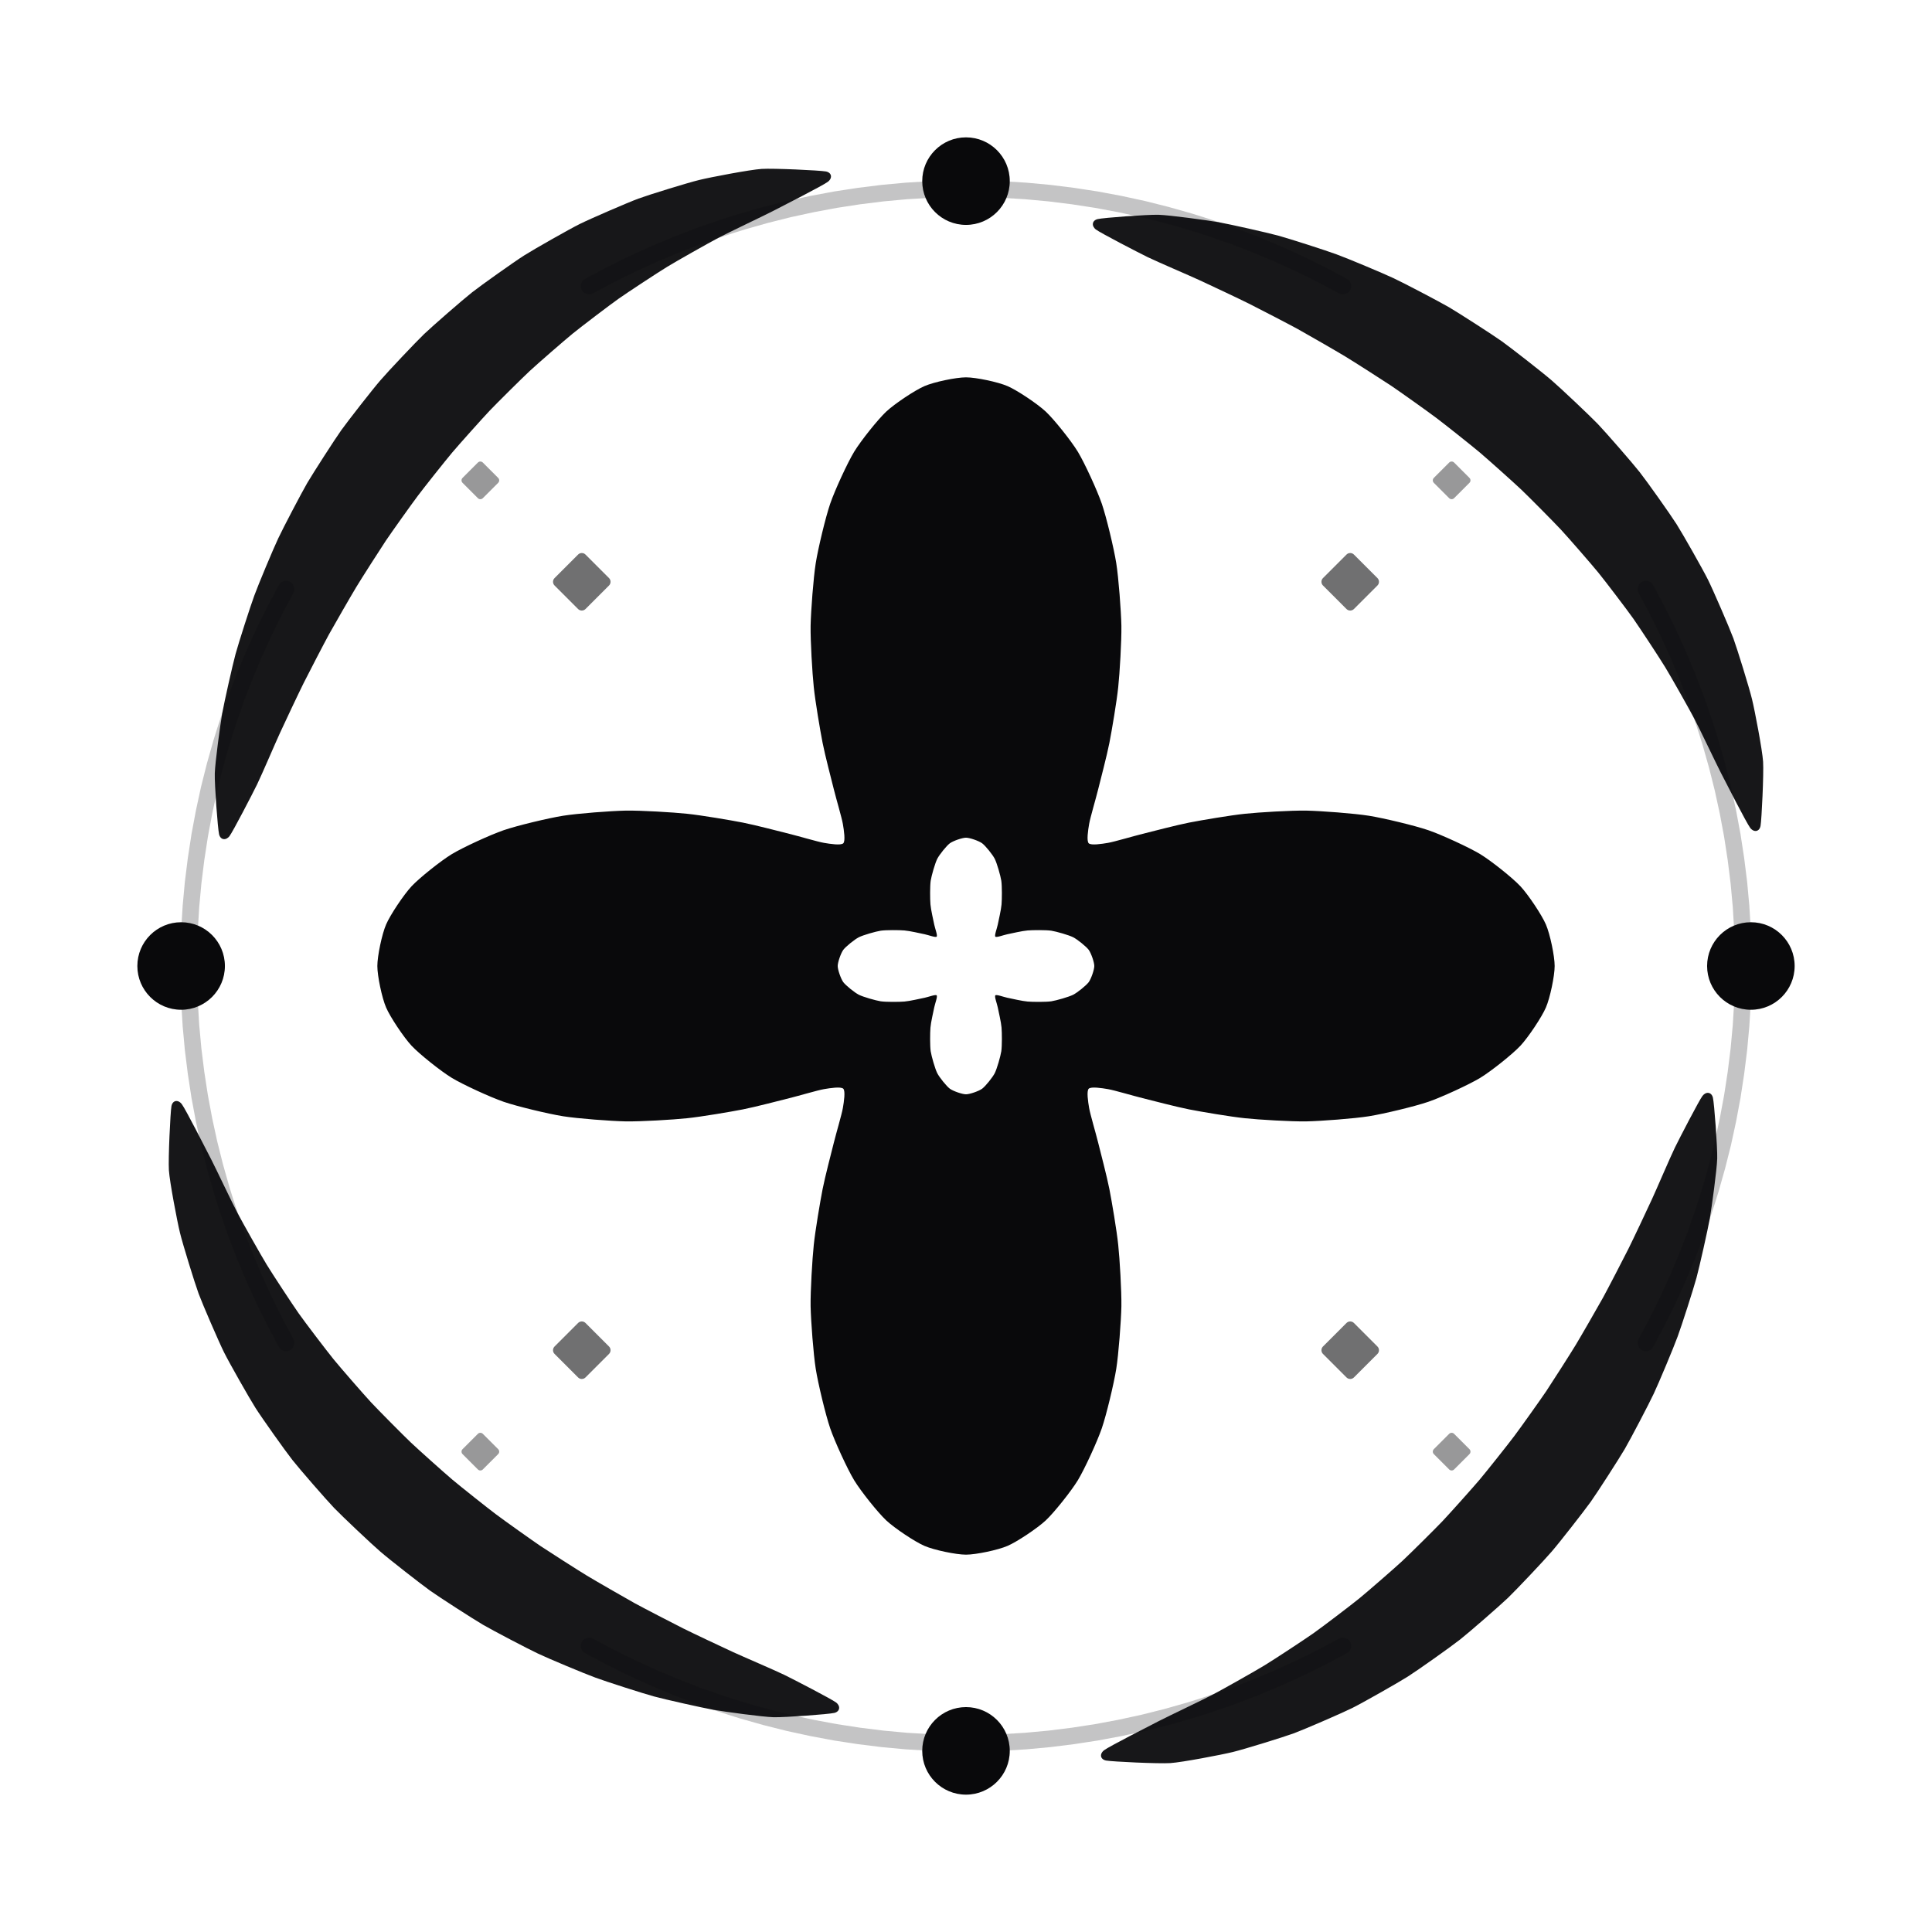
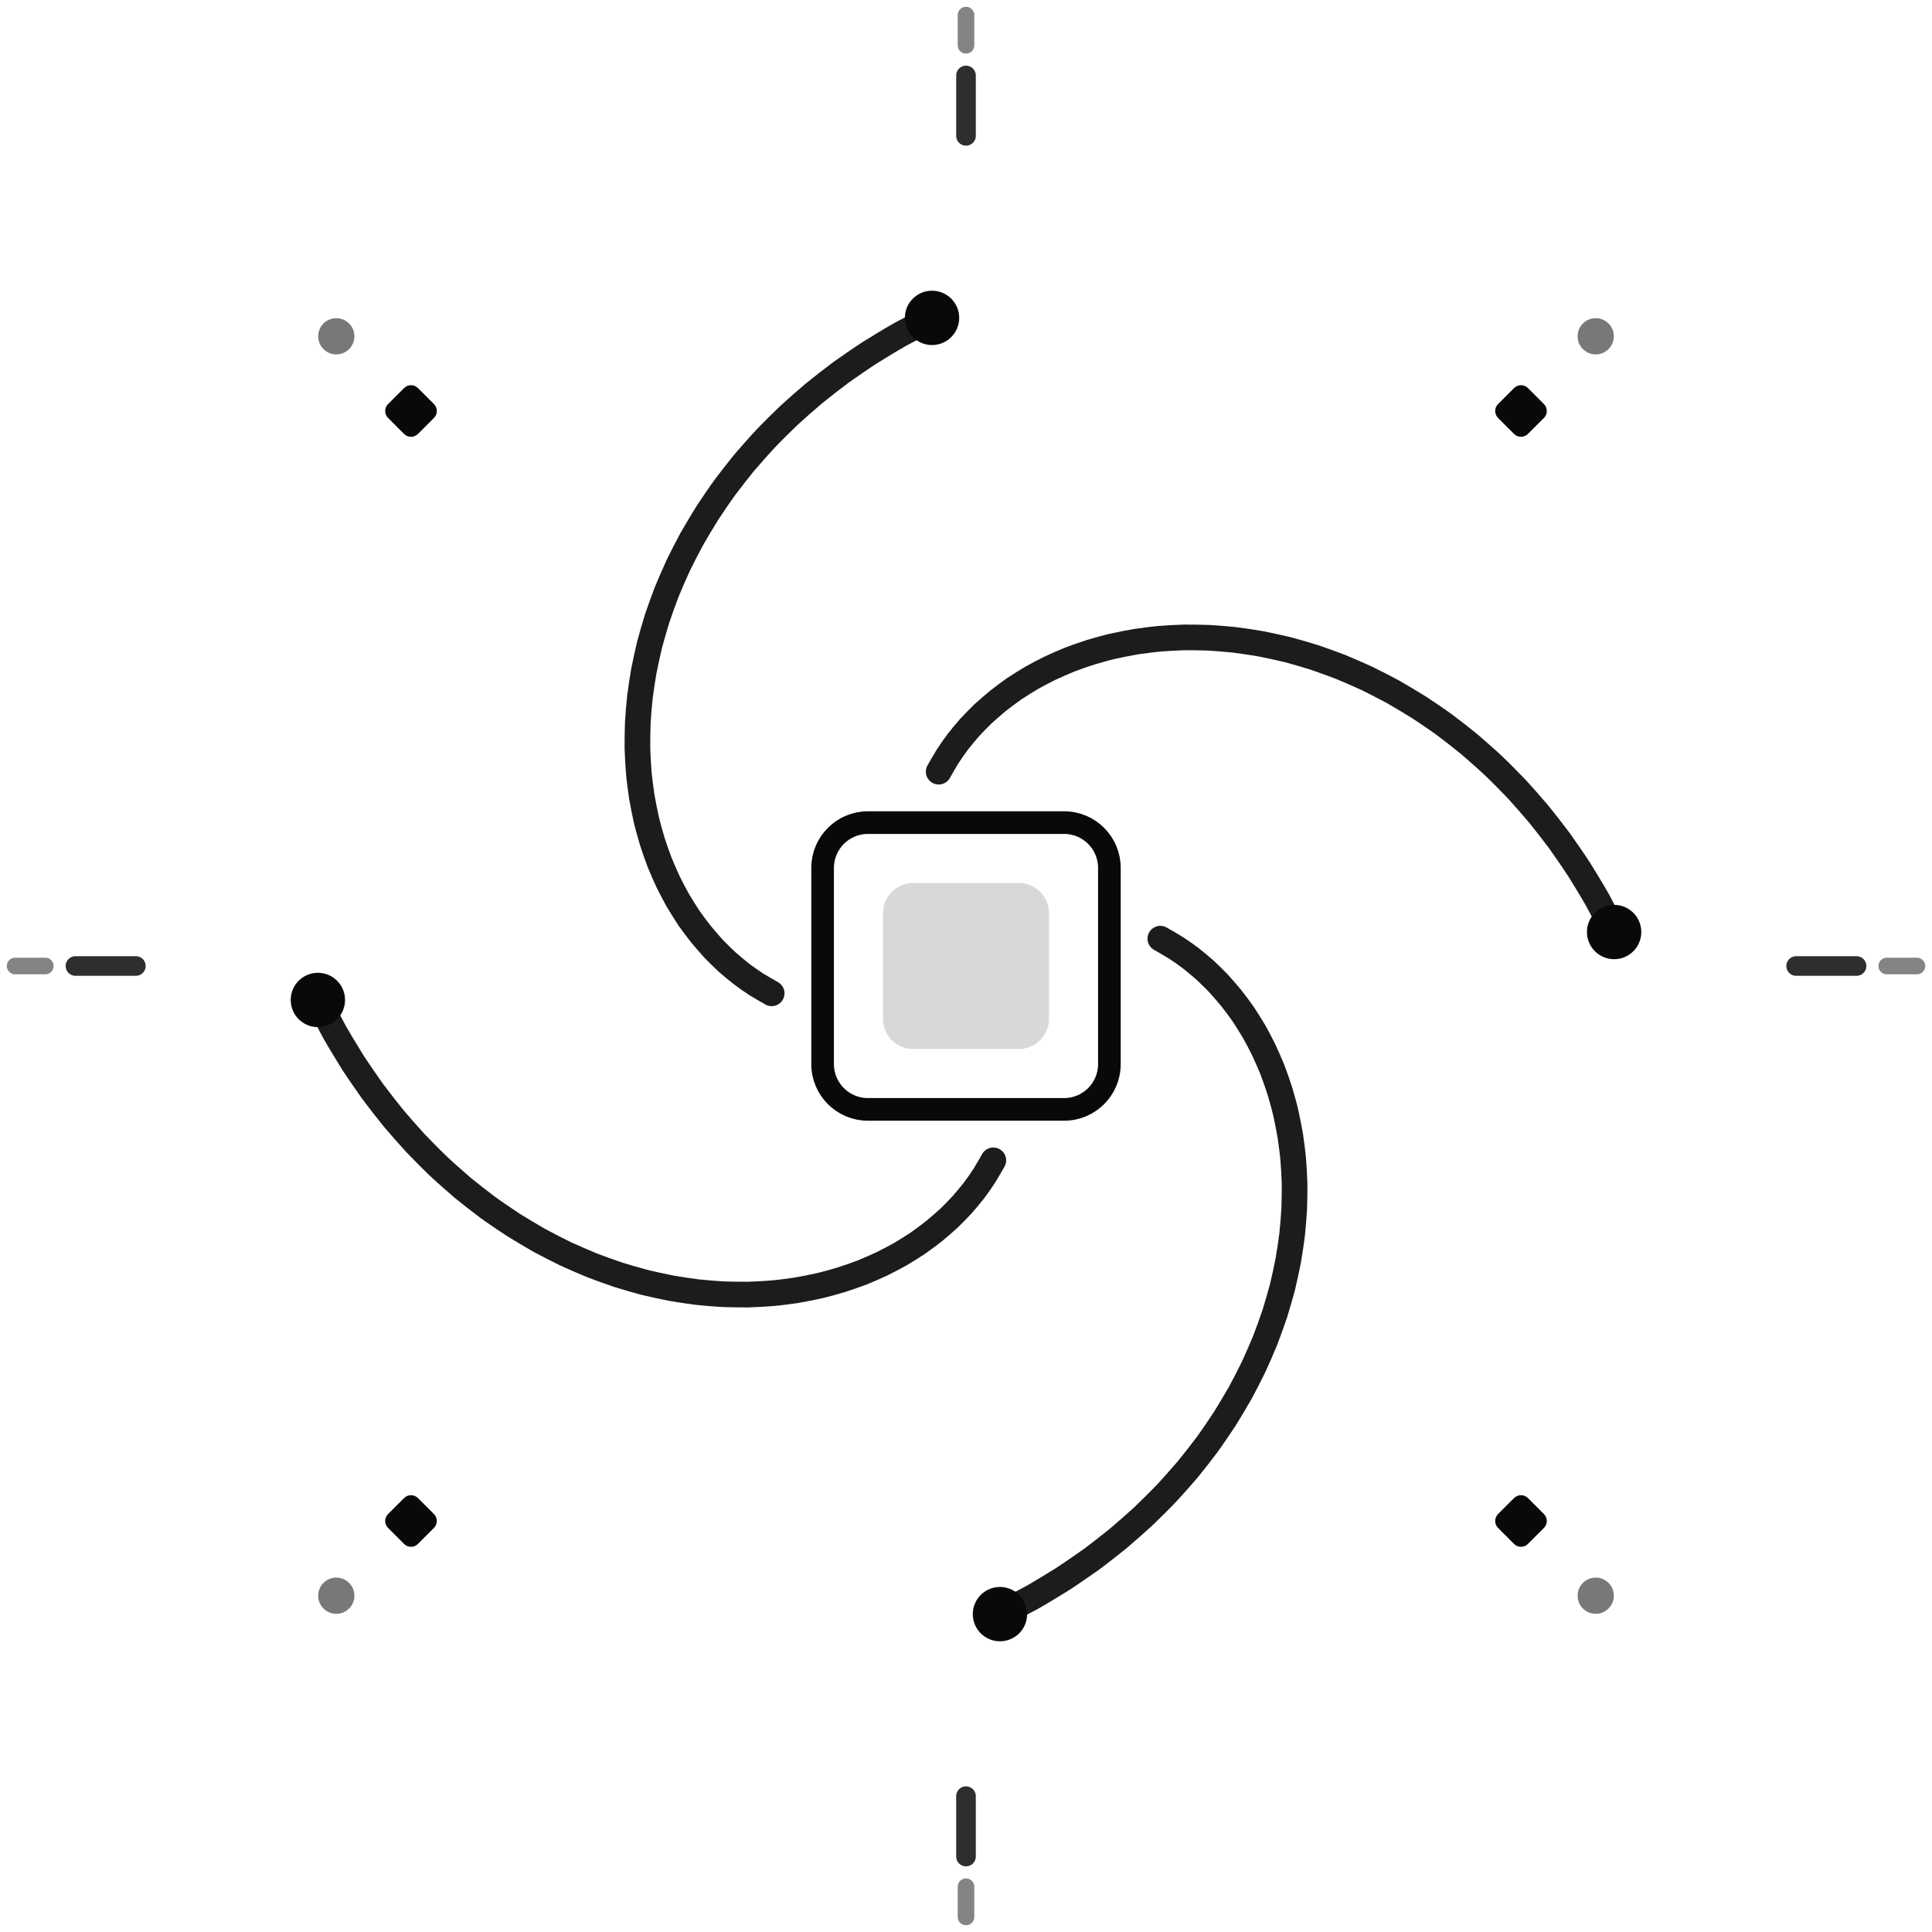
- <svg xmlns="http://www.w3.org/2000/svg" viewBox="0 0 256 256" role="img" aria-label="Kooix 空衍 logo">
+ <svg xmlns="http://www.w3.org/2000/svg" viewBox="0 0 256 256" role="img" aria-label="Kooix Gate · 空衍 logo">
  <style>
    .mark { color: #09090b; }
    @media (prefers-color-scheme: dark) { .mark { color: #fafafa; } }
  </style>
  <g class="mark">
-     <g fill="currentColor" fill-rule="evenodd">
-       <path d="M128 50 C129.32 50 132.23 50.61 133.5 51.16 C134.76 51.7 137.44 53.49 138.56 54.53 C139.68 55.58 141.93 58.4 142.82 59.86 C143.71 61.33 145.38 64.96 145.99 66.73 C146.6 68.5 147.6 72.67 147.91 74.62 C148.22 76.56 148.55 80.95 148.59 82.92 C148.62 84.9 148.37 89.19 148.17 91.05 C147.98 92.91 147.32 96.81 147 98.44 C146.68 100.07 145.83 103.32 145.51 104.6 C145.19 105.89 144.47 108.31 144.32 109.16 C144.17 110.02 143.96 111.43 144.26 111.74 C144.57 112.04 145.98 111.83 146.84 111.68 C147.69 111.53 150.11 110.81 151.4 110.49 C152.68 110.17 155.93 109.32 157.56 109 C159.19 108.68 163.09 108.02 164.95 107.83 C166.81 107.63 171.1 107.38 173.08 107.41 C175.05 107.45 179.44 107.78 181.38 108.09 C183.33 108.4 187.5 109.4 189.27 110.01 C191.04 110.62 194.67 112.29 196.14 113.18 C197.6 114.07 200.42 116.32 201.47 117.44 C202.51 118.56 204.3 121.24 204.84 122.5 C205.39 123.77 206 126.68 206 128 C206 129.32 205.39 132.23 204.84 133.5 C204.3 134.76 202.51 137.44 201.47 138.56 C200.42 139.68 197.6 141.93 196.14 142.82 C194.67 143.71 191.04 145.38 189.27 145.99 C187.5 146.6 183.33 147.6 181.38 147.91 C179.44 148.22 175.05 148.55 173.08 148.59 C171.1 148.62 166.81 148.37 164.95 148.17 C163.09 147.98 159.19 147.32 157.56 147 C155.93 146.68 152.68 145.83 151.4 145.51 C150.11 145.19 147.69 144.47 146.84 144.32 C145.98 144.17 144.57 143.96 144.26 144.26 C143.96 144.57 144.17 145.98 144.32 146.84 C144.47 147.69 145.19 150.11 145.51 151.4 C145.83 152.68 146.68 155.93 147 157.56 C147.32 159.19 147.98 163.09 148.17 164.95 C148.37 166.81 148.62 171.1 148.59 173.08 C148.55 175.05 148.22 179.44 147.91 181.38 C147.6 183.33 146.6 187.5 145.99 189.27 C145.38 191.04 143.71 194.67 142.82 196.14 C141.93 197.6 139.68 200.42 138.56 201.47 C137.44 202.51 134.76 204.3 133.5 204.84 C132.23 205.39 129.32 206 128 206 C126.68 206 123.77 205.39 122.5 204.84 C121.24 204.3 118.56 202.51 117.44 201.47 C116.32 200.42 114.07 197.6 113.18 196.14 C112.29 194.67 110.62 191.04 110.01 189.27 C109.4 187.5 108.4 183.33 108.09 181.38 C107.78 179.44 107.45 175.05 107.41 173.08 C107.38 171.1 107.63 166.81 107.83 164.95 C108.02 163.09 108.68 159.19 109 157.56 C109.32 155.93 110.17 152.68 110.49 151.4 C110.81 150.11 111.53 147.69 111.68 146.84 C111.83 145.98 112.04 144.57 111.74 144.26 C111.43 143.96 110.02 144.17 109.16 144.32 C108.31 144.47 105.89 145.19 104.6 145.51 C103.32 145.83 100.07 146.68 98.44 147 C96.81 147.32 92.91 147.98 91.05 148.17 C89.19 148.37 84.9 148.62 82.92 148.59 C80.95 148.55 76.56 148.22 74.62 147.91 C72.67 147.6 68.5 146.6 66.73 145.99 C64.96 145.38 61.33 143.71 59.86 142.82 C58.4 141.93 55.58 139.68 54.53 138.56 C53.49 137.44 51.7 134.76 51.16 133.5 C50.61 132.23 50 129.32 50 128 C50 126.68 50.61 123.77 51.16 122.5 C51.7 121.24 53.49 118.56 54.53 117.44 C55.58 116.32 58.4 114.07 59.86 113.18 C61.33 112.29 64.96 110.62 66.73 110.01 C68.5 109.4 72.67 108.4 74.62 108.09 C76.56 107.78 80.95 107.45 82.92 107.41 C84.9 107.38 89.19 107.63 91.05 107.83 C92.91 108.02 96.81 108.68 98.44 109 C100.07 109.32 103.32 110.17 104.6 110.49 C105.89 110.81 108.31 111.53 109.16 111.68 C110.02 111.83 111.43 112.04 111.74 111.74 C112.04 111.43 111.83 110.02 111.68 109.16 C111.53 108.31 110.81 105.89 110.49 104.6 C110.17 103.32 109.32 100.07 109 98.44 C108.68 96.81 108.02 92.91 107.83 91.05 C107.63 89.19 107.38 84.9 107.41 82.92 C107.45 80.95 107.78 76.56 108.09 74.62 C108.4 72.67 109.4 68.5 110.01 66.73 C110.62 64.96 112.29 61.33 113.18 59.86 C114.07 58.4 116.32 55.58 117.44 54.53 C118.56 53.49 121.24 51.7 122.5 51.16 C123.77 50.61 126.68 50 128 50 Z M125.86 111.74 C125.42 112.07 124.49 113.22 124.19 113.8 C123.9 114.38 123.43 116.01 123.32 116.71 C123.22 117.41 123.23 119.16 123.29 119.84 C123.34 120.51 123.69 122.01 123.79 122.51 C123.89 123.01 124.26 123.96 124.11 124.11 C123.96 124.26 123.01 123.89 122.51 123.79 C122.01 123.69 120.51 123.34 119.84 123.29 C119.16 123.23 117.41 123.22 116.71 123.32 C116.01 123.43 114.38 123.9 113.8 124.19 C113.22 124.49 112.07 125.42 111.74 125.86 C111.42 126.3 111 127.5 111 128 C111 128.5 111.42 129.7 111.74 130.14 C112.07 130.58 113.22 131.51 113.8 131.81 C114.38 132.1 116.01 132.57 116.71 132.68 C117.41 132.78 119.16 132.77 119.84 132.71 C120.51 132.66 122.01 132.31 122.51 132.21 C123.01 132.11 123.96 131.74 124.11 131.89 C124.26 132.04 123.89 132.99 123.79 133.49 C123.69 133.99 123.34 135.49 123.29 136.16 C123.23 136.84 123.22 138.59 123.32 139.29 C123.43 139.99 123.9 141.62 124.19 142.2 C124.49 142.78 125.42 143.93 125.86 144.26 C126.3 144.58 127.5 145 128 145 C128.5 145 129.7 144.58 130.14 144.26 C130.58 143.93 131.51 142.78 131.81 142.2 C132.1 141.62 132.57 139.99 132.68 139.29 C132.78 138.59 132.77 136.84 132.71 136.16 C132.66 135.49 132.31 133.99 132.21 133.49 C132.11 132.99 131.74 132.04 131.89 131.89 C132.04 131.74 132.99 132.11 133.49 132.21 C133.99 132.31 135.49 132.66 136.16 132.71 C136.84 132.77 138.59 132.78 139.29 132.68 C139.99 132.57 141.62 132.1 142.2 131.81 C142.78 131.51 143.93 130.58 144.26 130.14 C144.58 129.7 145 128.5 145 128 C145 127.5 144.58 126.3 144.26 125.86 C143.93 125.42 142.78 124.49 142.2 124.19 C141.62 123.9 139.99 123.43 139.29 123.32 C138.59 123.22 136.84 123.23 136.16 123.29 C135.49 123.34 133.99 123.69 133.49 123.79 C132.99 123.89 132.04 124.26 131.89 124.11 C131.74 123.96 132.11 123.01 132.21 122.51 C132.31 122.01 132.66 120.51 132.71 119.84 C132.77 119.16 132.78 117.41 132.68 116.71 C132.57 116.01 132.1 114.38 131.81 113.8 C131.51 113.22 130.58 112.07 130.14 111.74 C129.7 111.42 128.5 111 128 111 C127.5 111 126.3 111.42 125.86 111.74 Z" />
+     <g class="arms">
+       <path d="M124.38 102.25 C124.5 102.05 125.3 100.63 125.56 100.23 C125.81 99.83 126.63 98.65 126.93 98.27 C127.22 97.88 128.17 96.75 128.5 96.38 C128.83 96.01 129.89 94.93 130.26 94.58 C130.64 94.23 131.81 93.21 132.22 92.88 C132.62 92.55 133.9 91.6 134.35 91.29 C134.79 90.99 136.18 90.12 136.66 89.84 C137.13 89.57 138.62 88.78 139.13 88.54 C139.64 88.29 141.22 87.61 141.76 87.39 C142.3 87.18 143.97 86.59 144.54 86.42 C145.11 86.24 146.86 85.76 147.45 85.63 C148.05 85.49 149.87 85.13 150.49 85.03 C151.11 84.93 153 84.69 153.64 84.64 C154.28 84.58 156.23 84.47 156.89 84.46 C157.54 84.45 159.55 84.48 160.22 84.51 C160.89 84.54 162.93 84.71 163.62 84.79 C164.31 84.87 166.38 85.18 167.08 85.31 C167.77 85.44 169.87 85.9 170.57 86.07 C171.27 86.25 173.38 86.86 174.09 87.09 C174.79 87.32 176.91 88.08 177.61 88.36 C178.31 88.64 180.42 89.56 181.12 89.89 C181.82 90.22 183.91 91.3 184.6 91.68 C185.29 92.07 187.35 93.3 188.03 93.73 C188.71 94.17 190.74 95.55 191.4 96.04 C192.07 96.53 194.04 98.07 194.69 98.61 C195.33 99.15 197.25 100.85 197.87 101.44 C198.5 102.03 200.34 103.88 200.94 104.52 C201.54 105.16 203.3 107.16 203.87 107.85 C204.44 108.54 206.11 110.68 206.65 111.42 C207.18 112.16 208.75 114.44 209.25 115.22 C209.75 116.01 211.21 118.42 211.67 119.25 C212.13 120.08 213.66 123.07 213.88 123.5" fill="none" stroke="currentColor" stroke-width="3.4" stroke-linecap="round" opacity="0.92" />
+       <circle cx="213.88" cy="123.5" r="3.6" fill="currentColor" />
+       <path d="M153.75 124.38 C153.95 124.5 155.37 125.3 155.77 125.56 C156.17 125.81 157.35 126.63 157.73 126.93 C158.12 127.22 159.25 128.17 159.62 128.5 C159.99 128.83 161.07 129.89 161.42 130.26 C161.77 130.64 162.79 131.81 163.12 132.22 C163.45 132.62 164.4 133.9 164.71 134.35 C165.01 134.79 165.88 136.18 166.16 136.66 C166.43 137.13 167.22 138.62 167.46 139.13 C167.71 139.64 168.39 141.22 168.61 141.76 C168.82 142.3 169.41 143.97 169.58 144.54 C169.76 145.11 170.24 146.86 170.37 147.45 C170.51 148.05 170.87 149.87 170.97 150.49 C171.07 151.11 171.31 153 171.36 153.64 C171.42 154.28 171.53 156.23 171.54 156.89 C171.55 157.54 171.52 159.55 171.49 160.22 C171.46 160.89 171.29 162.93 171.21 163.62 C171.13 164.31 170.82 166.38 170.69 167.08 C170.56 167.77 170.1 169.87 169.93 170.57 C169.75 171.27 169.14 173.38 168.91 174.09 C168.68 174.79 167.92 176.91 167.64 177.61 C167.36 178.31 166.44 180.42 166.11 181.12 C165.78 181.82 164.7 183.91 164.32 184.6 C163.93 185.29 162.7 187.35 162.27 188.03 C161.83 188.71 160.45 190.74 159.96 191.4 C159.47 192.07 157.93 194.04 157.39 194.69 C156.85 195.33 155.15 197.25 154.56 197.87 C153.97 198.5 152.12 200.34 151.48 200.94 C150.84 201.54 148.84 203.3 148.15 203.87 C147.46 204.44 145.32 206.11 144.58 206.65 C143.84 207.18 141.56 208.75 140.78 209.25 C139.99 209.75 137.58 211.21 136.75 211.67 C135.92 212.13 132.93 213.66 132.5 213.88" fill="none" stroke="currentColor" stroke-width="3.4" stroke-linecap="round" opacity="0.92" />
+       <circle cx="132.5" cy="213.88" r="3.6" fill="currentColor" />
+       <path d="M131.62 153.75 C131.5 153.95 130.7 155.37 130.44 155.77 C130.19 156.17 129.37 157.35 129.07 157.73 C128.78 158.12 127.83 159.25 127.5 159.62 C127.17 159.99 126.11 161.07 125.74 161.42 C125.36 161.77 124.19 162.79 123.78 163.12 C123.38 163.45 122.1 164.4 121.65 164.71 C121.21 165.01 119.82 165.88 119.34 166.16 C118.87 166.43 117.38 167.22 116.87 167.46 C116.36 167.71 114.78 168.39 114.24 168.61 C113.7 168.82 112.03 169.41 111.46 169.58 C110.89 169.76 109.14 170.24 108.55 170.37 C107.95 170.51 106.13 170.87 105.51 170.97 C104.89 171.07 103 171.31 102.36 171.36 C101.72 171.42 99.77 171.53 99.11 171.54 C98.46 171.55 96.45 171.52 95.78 171.49 C95.11 171.46 93.07 171.29 92.38 171.21 C91.69 171.13 89.62 170.82 88.92 170.69 C88.23 170.56 86.13 170.1 85.43 169.93 C84.73 169.75 82.62 169.14 81.91 168.91 C81.21 168.68 79.09 167.92 78.39 167.64 C77.69 167.36 75.58 166.44 74.88 166.11 C74.18 165.78 72.09 164.7 71.4 164.32 C70.71 163.93 68.65 162.7 67.97 162.27 C67.29 161.83 65.26 160.45 64.6 159.96 C63.93 159.47 61.96 157.93 61.31 157.39 C60.67 156.85 58.75 155.15 58.13 154.56 C57.5 153.97 55.66 152.12 55.06 151.48 C54.46 150.84 52.7 148.84 52.13 148.15 C51.56 147.46 49.89 145.32 49.35 144.58 C48.82 143.84 47.25 141.56 46.75 140.78 C46.25 139.99 44.79 137.58 44.33 136.75 C43.87 135.92 42.34 132.93 42.12 132.5" fill="none" stroke="currentColor" stroke-width="3.4" stroke-linecap="round" opacity="0.92" />
+       <circle cx="42.12" cy="132.5" r="3.6" fill="currentColor" />
+       <path d="M102.25 131.62 C102.05 131.5 100.63 130.7 100.23 130.44 C99.83 130.19 98.65 129.37 98.27 129.07 C97.88 128.78 96.75 127.83 96.38 127.5 C96.01 127.17 94.93 126.11 94.58 125.74 C94.23 125.36 93.21 124.19 92.88 123.78 C92.55 123.38 91.6 122.1 91.29 121.65 C90.99 121.21 90.12 119.82 89.84 119.34 C89.57 118.87 88.78 117.38 88.54 116.87 C88.29 116.36 87.61 114.78 87.39 114.24 C87.18 113.7 86.59 112.03 86.42 111.46 C86.24 110.89 85.76 109.14 85.63 108.55 C85.49 107.95 85.13 106.13 85.03 105.51 C84.93 104.89 84.69 103 84.64 102.36 C84.58 101.72 84.47 99.77 84.46 99.11 C84.45 98.46 84.48 96.45 84.51 95.78 C84.54 95.11 84.71 93.07 84.79 92.38 C84.87 91.69 85.18 89.62 85.31 88.92 C85.44 88.23 85.9 86.13 86.07 85.43 C86.25 84.73 86.86 82.62 87.09 81.91 C87.32 81.21 88.08 79.09 88.36 78.39 C88.64 77.69 89.56 75.58 89.89 74.88 C90.22 74.18 91.3 72.09 91.68 71.4 C92.07 70.71 93.3 68.65 93.73 67.97 C94.17 67.29 95.55 65.26 96.04 64.6 C96.53 63.93 98.07 61.96 98.61 61.31 C99.15 60.67 100.85 58.75 101.44 58.13 C102.03 57.5 103.88 55.66 104.52 55.06 C105.16 54.46 107.16 52.7 107.85 52.13 C108.54 51.56 110.68 49.89 111.42 49.35 C112.16 48.82 114.44 47.25 115.22 46.75 C116.01 46.25 118.42 44.79 119.25 44.33 C120.08 43.87 123.07 42.34 123.5 42.12" fill="none" stroke="currentColor" stroke-width="3.4" stroke-linecap="round" opacity="0.92" />
+       <circle cx="123.5" cy="42.12" r="3.6" fill="currentColor" />
    </g>
-     <g fill="currentColor" opacity="0.94">
-       <path d="M226.97 145.45 C227.15 146.21 227.58 152.04 227.54 153.51 C227.5 154.98 226.81 160 226.56 161.46 C226.3 162.91 225.18 167.9 224.79 169.33 C224.4 170.77 222.82 175.69 222.3 177.09 C221.79 178.5 219.78 183.3 219.13 184.67 C218.49 186.04 216.05 190.69 215.29 192 C214.52 193.31 211.66 197.76 210.77 199.01 C209.88 200.25 206.61 204.44 205.6 205.6 C204.6 206.77 200.93 210.65 199.82 211.72 C198.7 212.79 194.67 216.3 193.45 217.26 C192.23 218.22 187.86 221.32 186.55 222.15 C185.24 222.98 180.57 225.63 179.18 226.32 C177.79 227.01 172.87 229.14 171.42 229.68 C169.97 230.21 164.85 231.79 163.36 232.15 C161.86 232.52 156.61 233.52 155.07 233.62 C153.53 233.72 147.37 233.43 146.56 233.28 C145.76 233.12 145.67 232.38 146.32 231.9 C146.97 231.41 152.31 228.69 153.63 228.01 C154.96 227.33 159.48 225.19 160.76 224.51 C162.04 223.84 166.36 221.4 167.57 220.66 C168.79 219.92 172.88 217.23 174.03 216.42 C175.18 215.61 179.03 212.68 180.11 211.8 C181.19 210.92 184.8 207.78 185.81 206.84 C186.82 205.9 190.18 202.57 191.12 201.58 C192.06 200.59 195.19 197.09 196.06 196.06 C196.93 195.03 199.83 191.38 200.63 190.31 C201.44 189.24 204.12 185.47 204.87 184.36 C205.61 183.25 208.09 179.37 208.78 178.23 C209.47 177.09 211.76 173.11 212.41 171.94 C213.05 170.77 215.17 166.68 215.77 165.48 C216.37 164.28 218.35 160.09 218.91 158.86 C219.48 157.63 221.32 153.32 221.93 152.07 C222.54 150.82 225.13 145.82 225.59 145.21 C226.06 144.6 226.79 144.69 226.97 145.45 Z" />
-       <path d="M226.97 145.45 C227.15 146.21 227.58 152.04 227.54 153.51 C227.5 154.98 226.81 160 226.56 161.46 C226.3 162.91 225.18 167.9 224.79 169.33 C224.4 170.77 222.82 175.69 222.3 177.09 C221.79 178.5 219.78 183.3 219.13 184.67 C218.49 186.04 216.05 190.69 215.29 192 C214.52 193.31 211.66 197.76 210.77 199.01 C209.88 200.25 206.61 204.44 205.6 205.6 C204.6 206.77 200.93 210.65 199.82 211.72 C198.7 212.79 194.67 216.3 193.45 217.26 C192.23 218.22 187.86 221.32 186.55 222.15 C185.24 222.98 180.57 225.63 179.18 226.32 C177.79 227.01 172.87 229.14 171.42 229.68 C169.97 230.21 164.85 231.79 163.36 232.15 C161.86 232.52 156.61 233.52 155.07 233.62 C153.53 233.72 147.37 233.43 146.56 233.28 C145.76 233.12 145.67 232.38 146.32 231.9 C146.97 231.41 152.31 228.69 153.63 228.01 C154.96 227.33 159.48 225.19 160.76 224.51 C162.04 223.84 166.36 221.4 167.57 220.66 C168.79 219.92 172.88 217.23 174.03 216.42 C175.18 215.61 179.03 212.68 180.11 211.8 C181.19 210.92 184.8 207.78 185.81 206.84 C186.82 205.9 190.18 202.57 191.12 201.58 C192.06 200.59 195.19 197.09 196.06 196.06 C196.93 195.03 199.83 191.38 200.63 190.31 C201.44 189.24 204.12 185.47 204.87 184.36 C205.61 183.25 208.09 179.37 208.78 178.23 C209.47 177.09 211.76 173.11 212.41 171.94 C213.05 170.77 215.17 166.68 215.77 165.48 C216.37 164.28 218.35 160.09 218.91 158.86 C219.48 157.63 221.32 153.32 221.93 152.07 C222.54 150.82 225.13 145.82 225.59 145.21 C226.06 144.6 226.79 144.69 226.97 145.45 Z" transform="rotate(90 128 128)" />
-       <path d="M226.97 145.45 C227.15 146.21 227.58 152.04 227.54 153.51 C227.5 154.98 226.81 160 226.56 161.46 C226.3 162.91 225.18 167.9 224.79 169.33 C224.4 170.77 222.82 175.69 222.3 177.09 C221.79 178.5 219.78 183.3 219.13 184.67 C218.49 186.04 216.05 190.69 215.29 192 C214.52 193.31 211.66 197.76 210.77 199.01 C209.88 200.25 206.61 204.44 205.6 205.6 C204.6 206.77 200.93 210.65 199.82 211.72 C198.7 212.79 194.67 216.3 193.45 217.26 C192.23 218.22 187.86 221.32 186.55 222.15 C185.24 222.98 180.57 225.63 179.18 226.32 C177.79 227.01 172.87 229.14 171.42 229.68 C169.97 230.21 164.85 231.79 163.36 232.15 C161.86 232.52 156.61 233.52 155.07 233.62 C153.53 233.72 147.37 233.43 146.56 233.28 C145.76 233.12 145.67 232.38 146.32 231.9 C146.97 231.41 152.31 228.69 153.63 228.01 C154.96 227.33 159.48 225.19 160.76 224.51 C162.04 223.84 166.36 221.4 167.57 220.66 C168.79 219.92 172.88 217.23 174.03 216.42 C175.18 215.61 179.03 212.68 180.11 211.8 C181.19 210.92 184.8 207.78 185.81 206.84 C186.82 205.9 190.18 202.57 191.12 201.58 C192.06 200.59 195.19 197.09 196.06 196.06 C196.93 195.03 199.83 191.38 200.63 190.31 C201.44 189.24 204.12 185.47 204.87 184.36 C205.61 183.25 208.09 179.37 208.78 178.23 C209.47 177.09 211.76 173.11 212.41 171.94 C213.05 170.77 215.17 166.68 215.77 165.48 C216.37 164.28 218.35 160.09 218.91 158.86 C219.48 157.63 221.32 153.32 221.93 152.07 C222.54 150.82 225.13 145.82 225.59 145.21 C226.06 144.6 226.79 144.69 226.97 145.45 Z" transform="rotate(180 128 128)" />
-       <path d="M226.97 145.45 C227.15 146.21 227.58 152.04 227.54 153.51 C227.5 154.98 226.81 160 226.56 161.46 C226.3 162.91 225.18 167.9 224.79 169.33 C224.4 170.77 222.82 175.69 222.3 177.09 C221.79 178.5 219.78 183.3 219.13 184.67 C218.49 186.04 216.05 190.69 215.29 192 C214.52 193.31 211.66 197.76 210.77 199.01 C209.88 200.25 206.61 204.44 205.6 205.6 C204.6 206.77 200.93 210.65 199.82 211.72 C198.7 212.79 194.67 216.3 193.45 217.26 C192.23 218.22 187.86 221.32 186.55 222.15 C185.24 222.98 180.57 225.63 179.18 226.32 C177.79 227.01 172.87 229.14 171.42 229.68 C169.97 230.21 164.85 231.79 163.36 232.15 C161.86 232.52 156.61 233.52 155.07 233.62 C153.53 233.72 147.37 233.43 146.56 233.28 C145.76 233.12 145.67 232.38 146.32 231.9 C146.97 231.41 152.31 228.69 153.63 228.01 C154.96 227.33 159.48 225.19 160.76 224.51 C162.04 223.84 166.36 221.4 167.57 220.66 C168.79 219.92 172.88 217.23 174.03 216.42 C175.18 215.61 179.03 212.68 180.11 211.8 C181.19 210.92 184.8 207.78 185.81 206.84 C186.82 205.9 190.18 202.57 191.12 201.58 C192.06 200.59 195.19 197.09 196.06 196.06 C196.93 195.03 199.83 191.38 200.63 190.31 C201.44 189.24 204.12 185.47 204.87 184.36 C205.61 183.25 208.09 179.37 208.78 178.23 C209.47 177.09 211.76 173.11 212.41 171.94 C213.05 170.77 215.17 166.68 215.77 165.48 C216.37 164.28 218.35 160.09 218.91 158.86 C219.48 157.63 221.32 153.32 221.93 152.07 C222.54 150.82 225.13 145.82 225.59 145.21 C226.06 144.6 226.79 144.69 226.97 145.45 Z" transform="rotate(270 128 128)" />
+     <g class="aura">
+       <line x1="128" y1="18" x2="128" y2="10" stroke="currentColor" stroke-width="2.6" stroke-linecap="round" opacity="0.85" />
+       <line x1="128" y1="6" x2="128" y2="2" stroke="currentColor" stroke-width="2.2" stroke-linecap="round" opacity="0.5" />
+       <line x1="238" y1="128" x2="246" y2="128" stroke="currentColor" stroke-width="2.6" stroke-linecap="round" opacity="0.85" />
+       <line x1="250" y1="128" x2="254" y2="128" stroke="currentColor" stroke-width="2.2" stroke-linecap="round" opacity="0.5" />
+       <line x1="128" y1="238" x2="128" y2="246" stroke="currentColor" stroke-width="2.6" stroke-linecap="round" opacity="0.85" />
+       <line x1="128" y1="250" x2="128" y2="254" stroke="currentColor" stroke-width="2.2" stroke-linecap="round" opacity="0.5" />
+       <line x1="18" y1="128" x2="10" y2="128" stroke="currentColor" stroke-width="2.6" stroke-linecap="round" opacity="0.85" />
+       <line x1="6" y1="128" x2="2" y2="128" stroke="currentColor" stroke-width="2.2" stroke-linecap="round" opacity="0.5" />
    </g>
-     <g fill="none" stroke="currentColor" stroke-width="2.2" stroke-linecap="round" opacity="0.24">
-       <path d="M218.09 78.06 C218.19 78.25 219.38 80.48 219.58 80.85 C219.77 81.23 220.8 83.3 220.98 83.68 C221.16 84.06 222.12 86.17 222.29 86.55 C222.46 86.94 223.36 89.08 223.52 89.47 C223.68 89.86 224.51 92.02 224.66 92.41 C224.8 92.81 225.57 95 225.7 95.4 C225.84 95.79 226.54 98 226.66 98.41 C226.78 98.81 227.41 101.04 227.52 101.45 C227.63 101.85 228.19 104.1 228.29 104.51 C228.38 104.92 228.88 107.19 228.96 107.6 C229.04 108.01 229.47 110.29 229.54 110.7 C229.61 111.12 229.96 113.41 230.02 113.83 C230.08 114.24 230.36 116.54 230.41 116.96 C230.45 117.38 230.66 119.69 230.7 120.11 C230.73 120.53 230.87 122.84 230.89 123.26 C230.91 123.68 230.98 126 230.99 126.42 C230.99 126.84 230.99 129.16 230.99 129.58 C230.98 130 230.91 132.32 230.89 132.74 C230.87 133.16 230.73 135.47 230.7 135.89 C230.66 136.31 230.45 138.62 230.41 139.04 C230.36 139.46 230.08 141.76 230.02 142.17 C229.96 142.59 229.61 144.88 229.54 145.3 C229.47 145.71 229.04 147.99 228.96 148.4 C228.88 148.81 228.38 151.08 228.29 151.49 C228.19 151.9 227.63 154.15 227.52 154.55 C227.41 154.96 226.78 157.19 226.66 157.59 C226.54 158 225.84 160.21 225.7 160.6 C225.57 161 224.8 163.19 224.66 163.59 C224.51 163.98 223.68 166.14 223.52 166.53 C223.36 166.92 222.46 169.06 222.29 169.45 C222.12 169.83 221.16 171.94 220.98 172.32 C220.8 172.7 219.77 174.77 219.58 175.15 C219.38 175.52 218.19 177.75 218.09 177.94" />
-       <path d="M218.09 78.06 C218.19 78.25 219.38 80.48 219.58 80.85 C219.77 81.23 220.8 83.3 220.98 83.68 C221.16 84.06 222.12 86.17 222.29 86.55 C222.46 86.94 223.36 89.08 223.52 89.47 C223.68 89.86 224.51 92.02 224.66 92.41 C224.8 92.81 225.57 95 225.7 95.4 C225.84 95.79 226.54 98 226.66 98.41 C226.78 98.81 227.41 101.04 227.52 101.45 C227.63 101.85 228.19 104.1 228.29 104.51 C228.38 104.92 228.88 107.19 228.96 107.6 C229.04 108.01 229.47 110.29 229.54 110.7 C229.61 111.12 229.96 113.41 230.02 113.83 C230.08 114.24 230.36 116.54 230.41 116.96 C230.45 117.38 230.66 119.69 230.7 120.11 C230.73 120.53 230.87 122.84 230.89 123.26 C230.91 123.68 230.98 126 230.99 126.42 C230.99 126.84 230.99 129.16 230.99 129.58 C230.98 130 230.91 132.32 230.89 132.74 C230.87 133.16 230.73 135.47 230.7 135.89 C230.66 136.31 230.45 138.62 230.41 139.04 C230.36 139.46 230.08 141.76 230.02 142.17 C229.96 142.59 229.61 144.88 229.54 145.3 C229.47 145.71 229.04 147.99 228.96 148.4 C228.88 148.81 228.38 151.08 228.29 151.49 C228.19 151.9 227.63 154.15 227.52 154.55 C227.41 154.96 226.78 157.19 226.66 157.59 C226.54 158 225.84 160.21 225.7 160.6 C225.57 161 224.8 163.19 224.66 163.59 C224.51 163.98 223.68 166.14 223.52 166.53 C223.36 166.92 222.46 169.06 222.29 169.45 C222.12 169.83 221.16 171.94 220.98 172.32 C220.8 172.7 219.77 174.77 219.58 175.15 C219.38 175.52 218.19 177.75 218.09 177.94" transform="rotate(90 128 128)" />
-       <path d="M218.09 78.06 C218.19 78.25 219.38 80.48 219.58 80.85 C219.77 81.23 220.8 83.3 220.98 83.68 C221.16 84.06 222.12 86.17 222.29 86.55 C222.46 86.94 223.36 89.08 223.52 89.47 C223.68 89.86 224.51 92.02 224.66 92.41 C224.8 92.81 225.57 95 225.7 95.4 C225.84 95.79 226.54 98 226.66 98.41 C226.78 98.81 227.41 101.04 227.52 101.45 C227.63 101.85 228.19 104.1 228.29 104.51 C228.38 104.92 228.88 107.19 228.96 107.6 C229.04 108.01 229.47 110.29 229.54 110.7 C229.61 111.12 229.96 113.41 230.02 113.83 C230.08 114.24 230.36 116.54 230.41 116.96 C230.45 117.38 230.66 119.69 230.7 120.11 C230.73 120.53 230.87 122.84 230.89 123.26 C230.91 123.68 230.98 126 230.99 126.42 C230.99 126.84 230.99 129.16 230.99 129.58 C230.98 130 230.91 132.32 230.89 132.74 C230.87 133.16 230.73 135.47 230.7 135.89 C230.66 136.31 230.45 138.62 230.41 139.04 C230.36 139.46 230.08 141.76 230.02 142.17 C229.96 142.59 229.61 144.88 229.54 145.3 C229.47 145.71 229.04 147.99 228.96 148.4 C228.88 148.81 228.38 151.08 228.29 151.49 C228.19 151.9 227.63 154.15 227.52 154.55 C227.41 154.96 226.78 157.19 226.66 157.59 C226.54 158 225.84 160.21 225.7 160.6 C225.57 161 224.8 163.19 224.66 163.59 C224.51 163.98 223.68 166.14 223.52 166.53 C223.36 166.92 222.46 169.06 222.29 169.45 C222.12 169.83 221.16 171.94 220.98 172.32 C220.8 172.7 219.77 174.77 219.58 175.15 C219.38 175.52 218.19 177.75 218.09 177.94" transform="rotate(180 128 128)" />
-       <path d="M218.09 78.06 C218.19 78.25 219.38 80.48 219.58 80.85 C219.77 81.23 220.8 83.3 220.98 83.68 C221.16 84.06 222.12 86.17 222.29 86.55 C222.46 86.94 223.36 89.08 223.52 89.47 C223.68 89.86 224.51 92.02 224.66 92.41 C224.8 92.81 225.57 95 225.7 95.4 C225.84 95.79 226.54 98 226.66 98.41 C226.78 98.81 227.41 101.04 227.52 101.45 C227.63 101.85 228.19 104.1 228.29 104.51 C228.38 104.92 228.88 107.19 228.96 107.6 C229.04 108.01 229.47 110.29 229.54 110.7 C229.61 111.12 229.96 113.41 230.02 113.83 C230.08 114.24 230.36 116.54 230.41 116.96 C230.45 117.38 230.66 119.69 230.7 120.11 C230.73 120.53 230.87 122.84 230.89 123.26 C230.91 123.68 230.98 126 230.99 126.42 C230.99 126.84 230.99 129.16 230.99 129.58 C230.98 130 230.91 132.32 230.89 132.74 C230.87 133.16 230.73 135.47 230.7 135.89 C230.66 136.31 230.45 138.62 230.41 139.04 C230.36 139.46 230.08 141.76 230.02 142.17 C229.96 142.59 229.61 144.88 229.54 145.3 C229.47 145.71 229.04 147.99 228.96 148.4 C228.88 148.81 228.38 151.08 228.29 151.49 C228.19 151.9 227.63 154.15 227.52 154.55 C227.41 154.96 226.78 157.19 226.66 157.59 C226.54 158 225.84 160.21 225.7 160.6 C225.57 161 224.8 163.19 224.66 163.59 C224.51 163.98 223.68 166.14 223.52 166.53 C223.36 166.92 222.46 169.06 222.29 169.45 C222.12 169.83 221.16 171.94 220.98 172.32 C220.8 172.7 219.77 174.77 219.58 175.15 C219.38 175.52 218.19 177.75 218.09 177.94" transform="rotate(270 128 128)" />
+     <g class="gates">
+       <rect x="198.74" y="198.74" width="5.6" height="5.6" rx="1.3" ry="1.3" fill="currentColor" transform="rotate(45 201.54 201.54)" />
+       <circle cx="211.44" cy="211.44" r="2.4" fill="currentColor" opacity="0.55" />
+       <rect x="51.66" y="198.74" width="5.6" height="5.6" rx="1.3" ry="1.3" fill="currentColor" transform="rotate(45 54.46 201.54)" />
+       <circle cx="44.56" cy="211.44" r="2.4" fill="currentColor" opacity="0.55" />
+       <rect x="51.66" y="51.66" width="5.6" height="5.6" rx="1.3" ry="1.3" fill="currentColor" transform="rotate(45 54.46 54.46)" />
+       <circle cx="44.56" cy="44.56" r="2.4" fill="currentColor" opacity="0.55" />
+       <rect x="198.74" y="51.66" width="5.6" height="5.6" rx="1.3" ry="1.3" fill="currentColor" transform="rotate(45 201.54 54.46)" />
+       <circle cx="211.44" cy="44.56" r="2.4" fill="currentColor" opacity="0.55" />
    </g>
-     <g fill="currentColor">
-       <circle cx="232" cy="128" r="5.8" />
-       <circle cx="128" cy="232" r="5.8" />
-       <circle cx="24" cy="128" r="5.8" />
-       <circle cx="128" cy="24" r="5.8" />
-     </g>
-     <g fill="currentColor">
-       <rect x="176.01" y="176.01" width="5.8" height="5.8" rx="0.7" opacity="0.58" transform="rotate(45 178.91 178.91)" />
-       <rect x="190.45" y="190.45" width="3.8" height="3.8" rx="0.46" opacity="0.42" transform="rotate(45 192.35 192.35)" />
-       <rect x="74.19" y="176.01" width="5.8" height="5.8" rx="0.7" opacity="0.58" transform="rotate(45 77.09 178.91)" />
-       <rect x="61.75" y="190.45" width="3.8" height="3.8" rx="0.46" opacity="0.42" transform="rotate(45 63.65 192.35)" />
-       <rect x="74.19" y="74.19" width="5.8" height="5.8" rx="0.7" opacity="0.58" transform="rotate(45 77.09 77.09)" />
-       <rect x="61.75" y="61.75" width="3.8" height="3.8" rx="0.46" opacity="0.42" transform="rotate(45 63.65 63.65)" />
-       <rect x="176.01" y="74.19" width="5.8" height="5.8" rx="0.7" opacity="0.58" transform="rotate(45 178.91 77.09)" />
-       <rect x="190.45" y="61.75" width="3.8" height="3.8" rx="0.46" opacity="0.42" transform="rotate(45 192.35 63.65)" />
+     <g class="void">
+       <rect x="109" y="109" width="38" height="38" rx="6" ry="6" fill="none" stroke="currentColor" stroke-width="3" />
+       <rect x="117" y="117" width="22" height="22" rx="4" ry="4" fill="currentColor" opacity="0.16" />
    </g>
  </g>
</svg>
